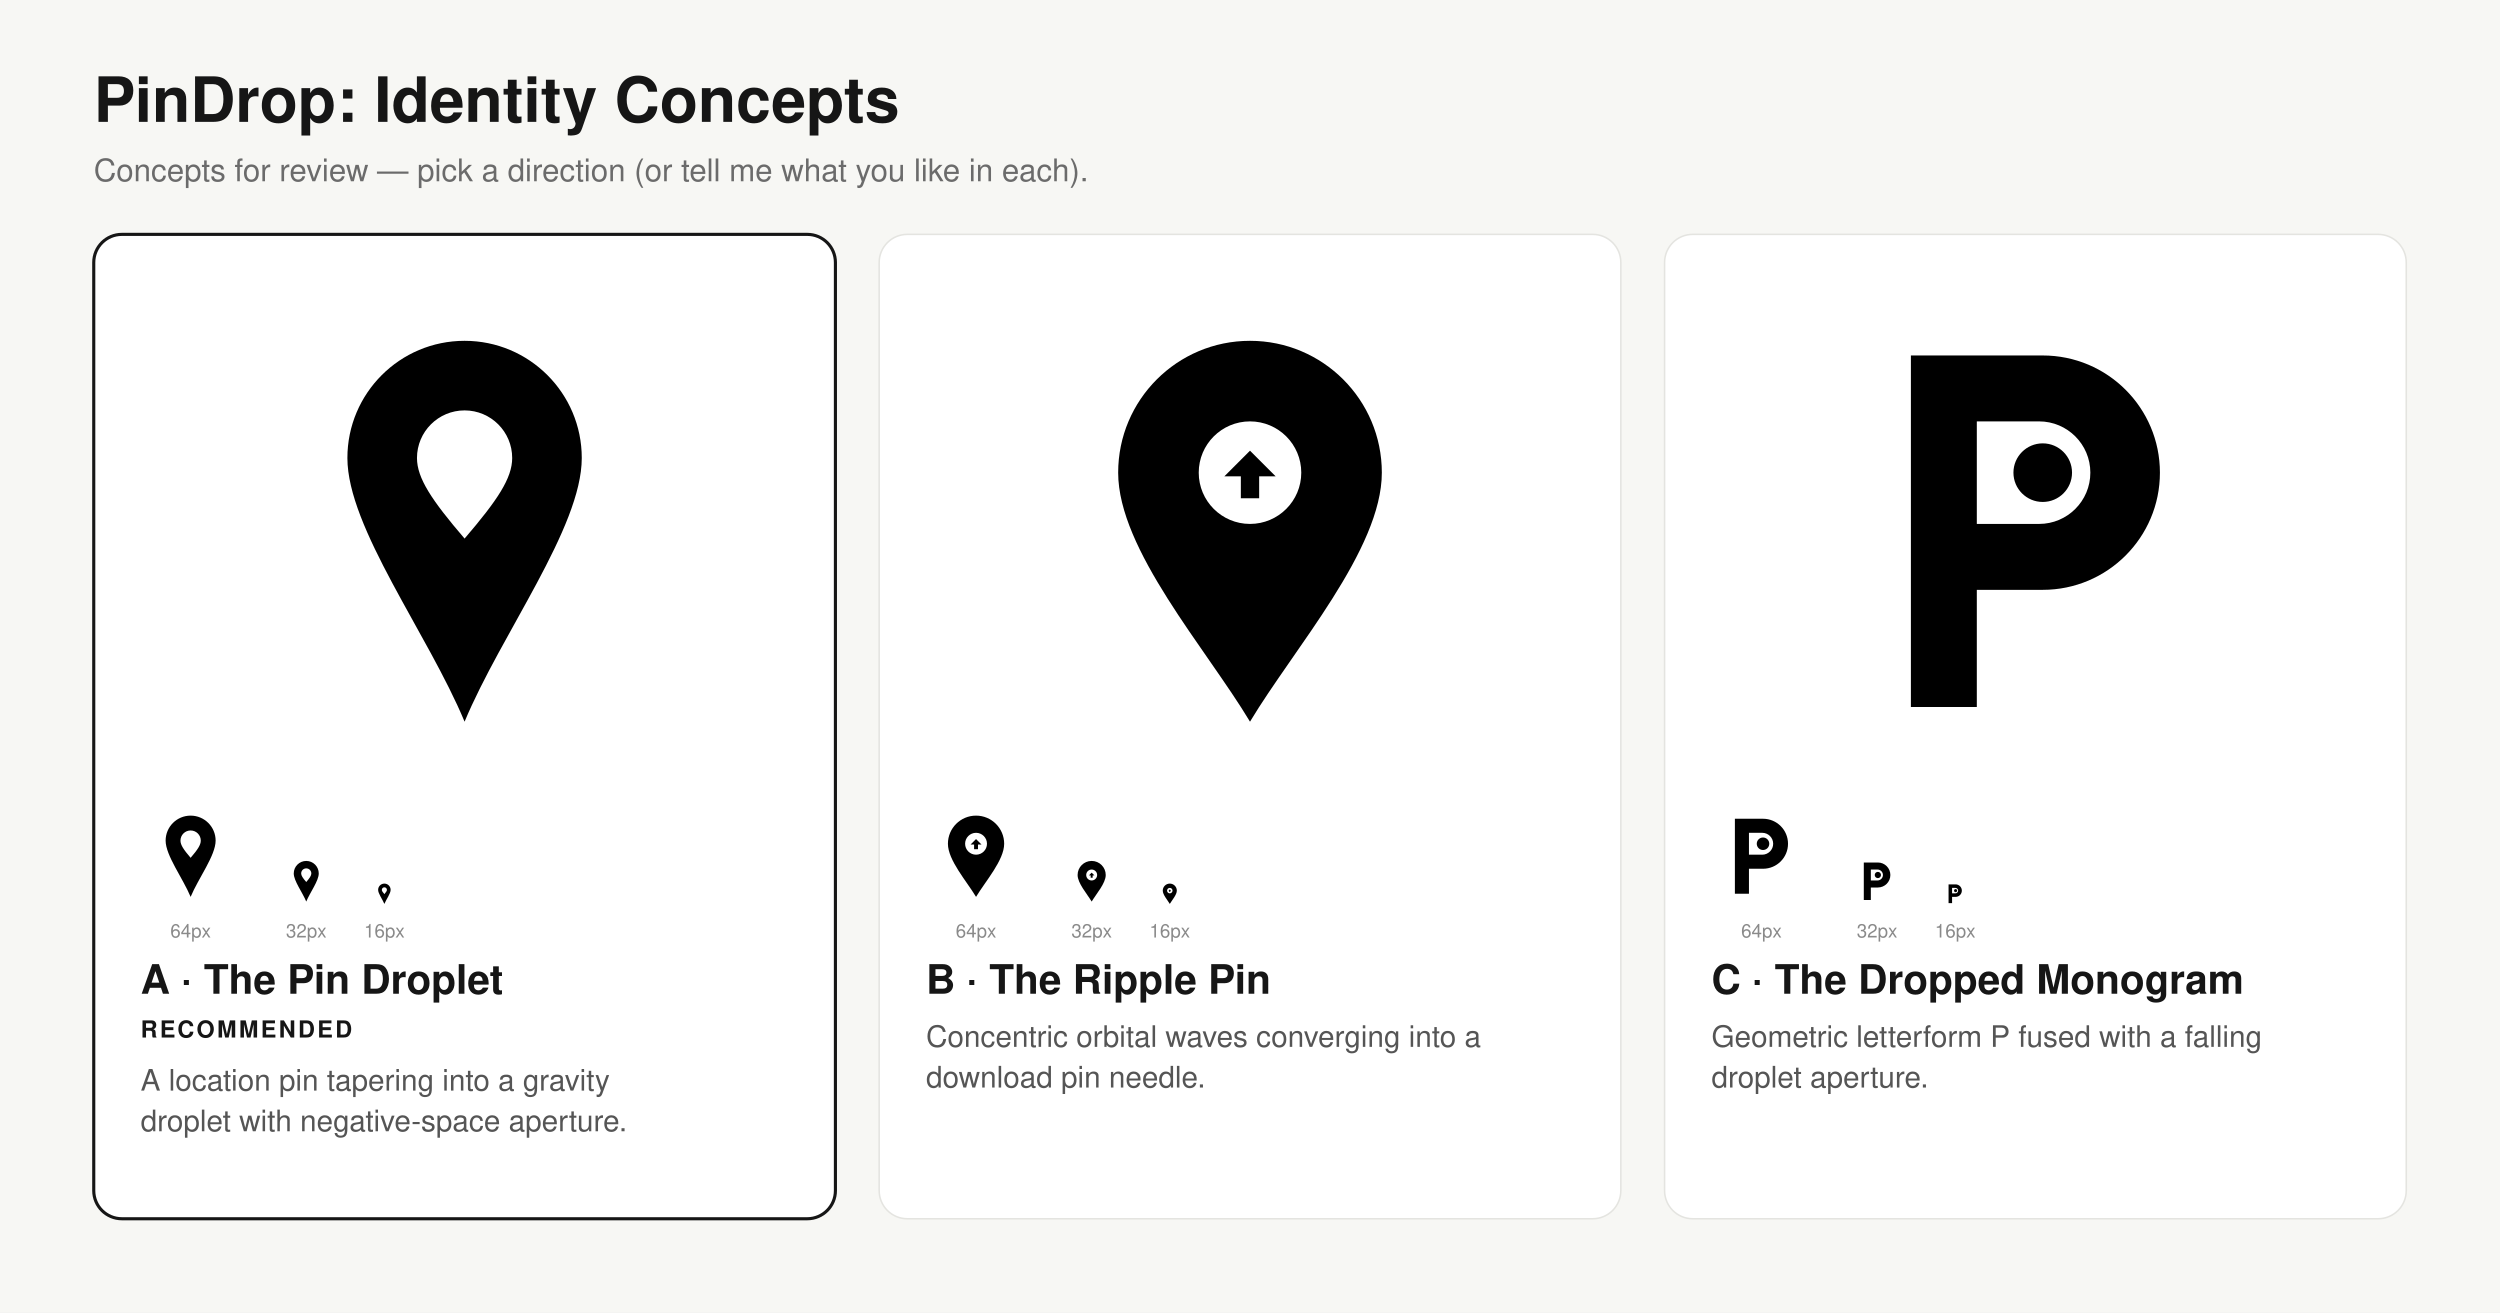
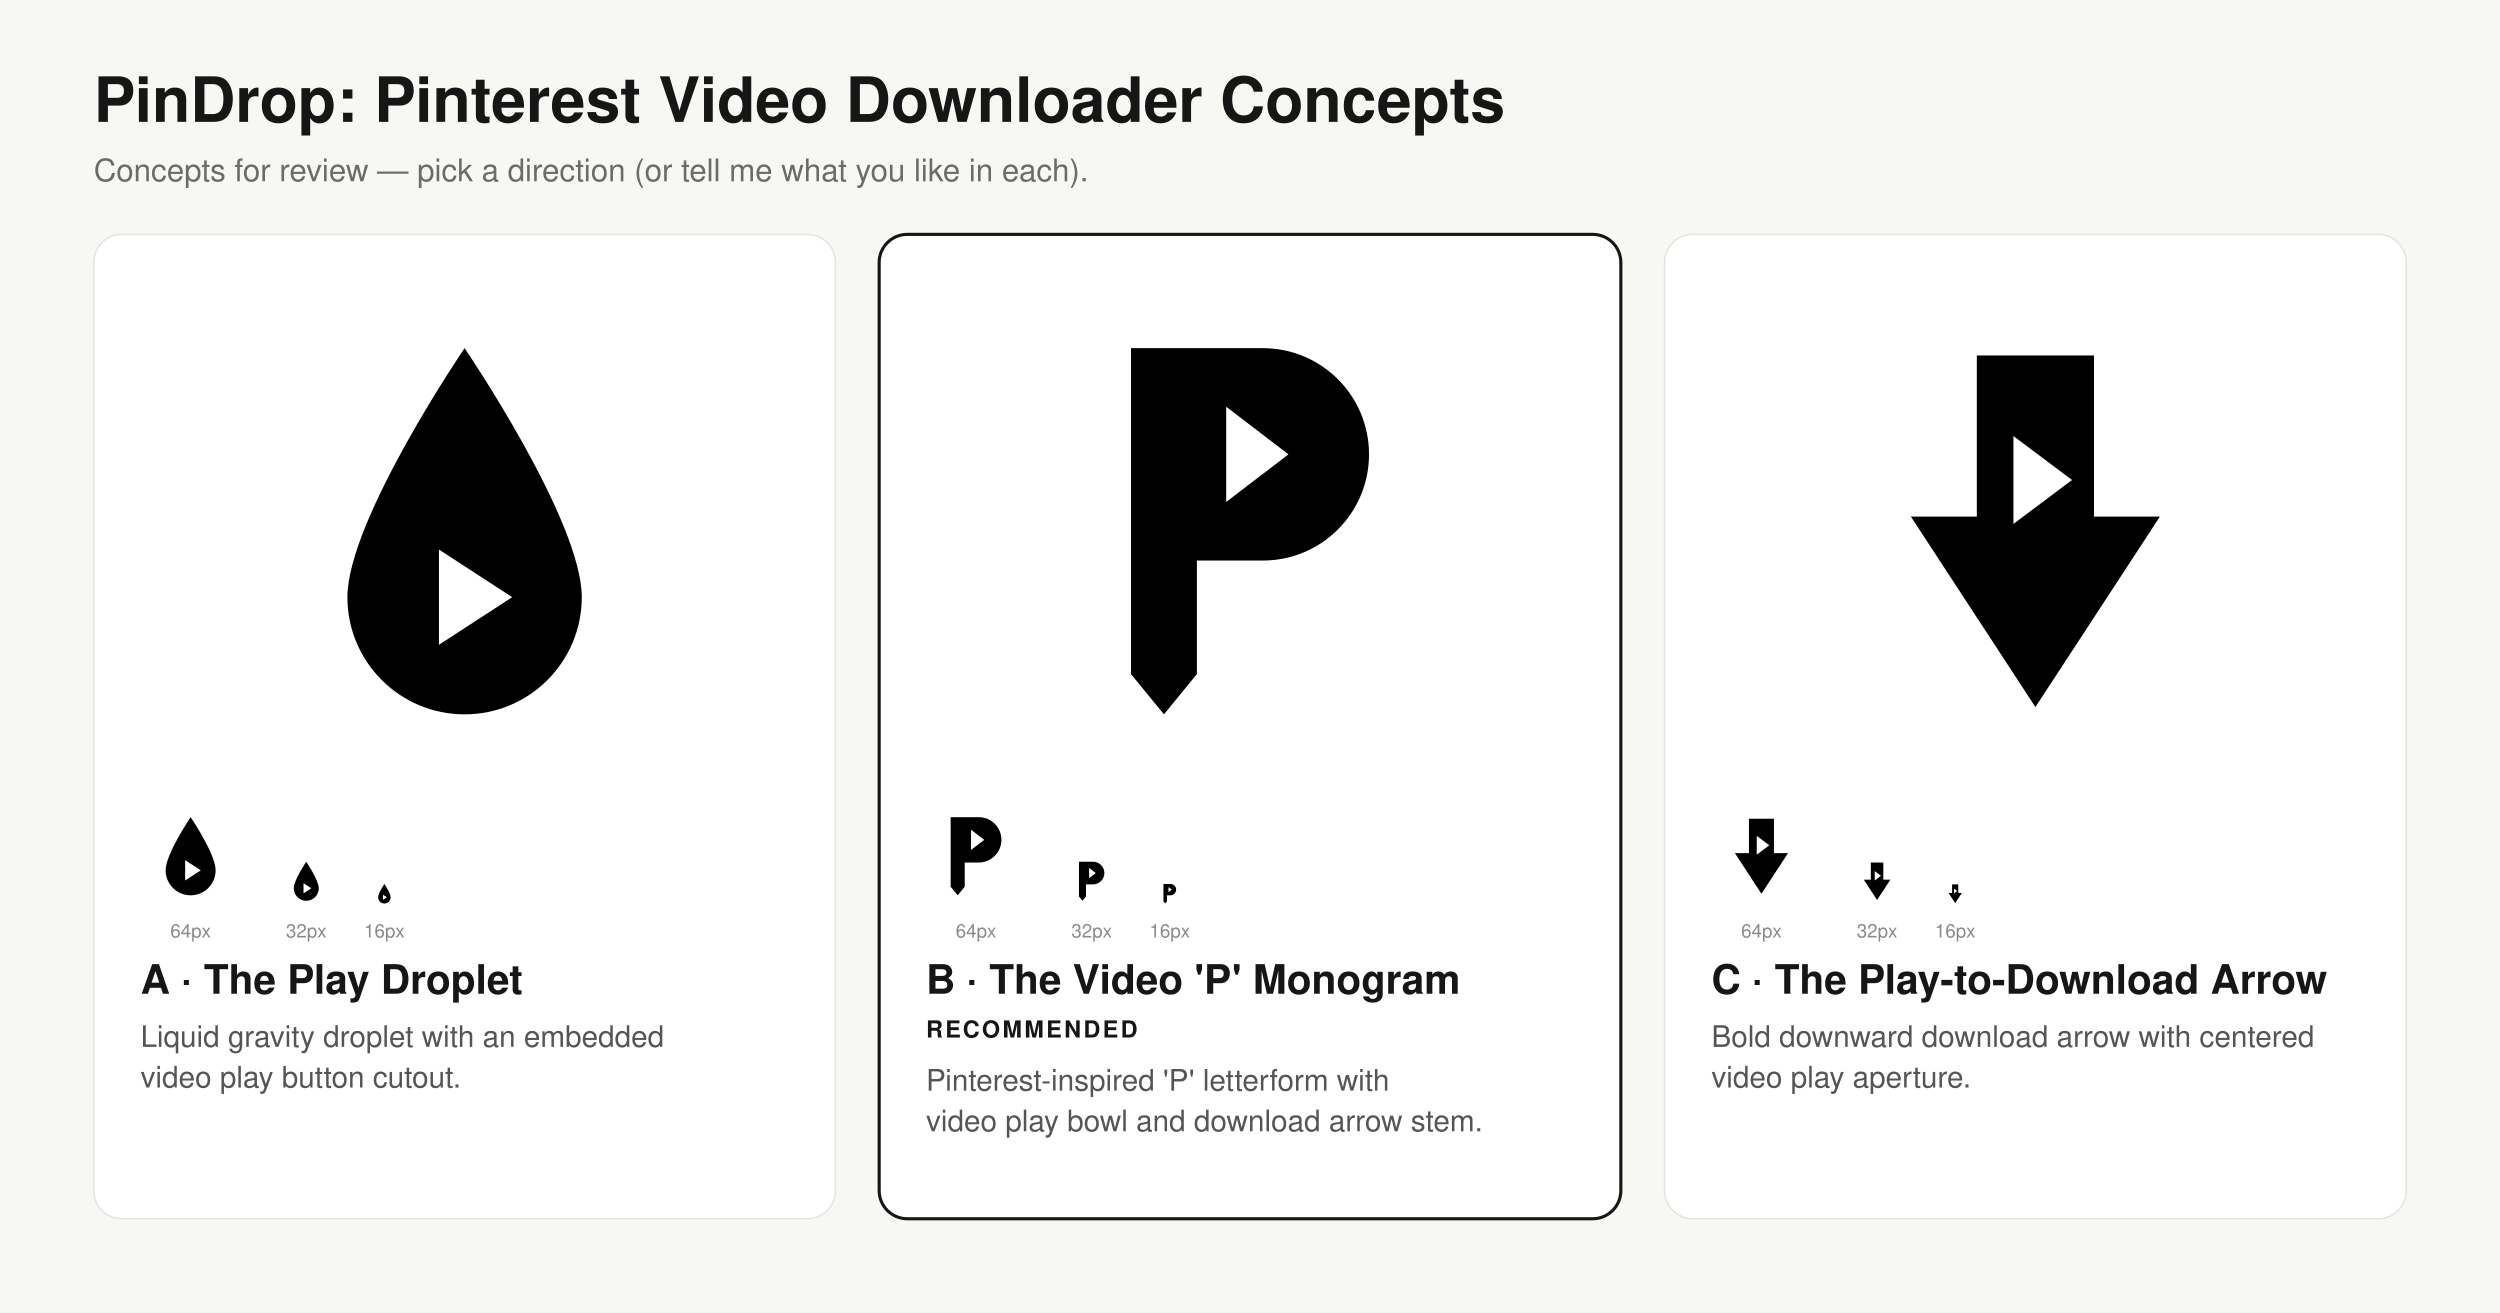
<svg xmlns="http://www.w3.org/2000/svg" width="1600" height="840" viewBox="0 0 1600 840">
  <rect width="1600" height="840" fill="#f7f7f4" />
-   <text x="60" y="78" font-family="system-ui,-apple-system,'Segoe UI',Helvetica,Arial,sans-serif" font-size="40" font-weight="700" fill="#161616">PinDrop: Identity Concepts</text>
+   <text x="60" y="78" font-family="system-ui,-apple-system,'Segoe UI',Helvetica,Arial,sans-serif" font-size="40" font-weight="700" fill="#161616">PinDrop: Pinterest Video Downloader Concepts</text>
  <text x="60" y="116" font-family="system-ui,-apple-system,'Segoe UI',Helvetica,Arial,sans-serif" font-size="20" fill="#6b6b6b">Concepts for review — pick a direction (or tell me what you like in each).</text>
-   <rect x="60" y="150" width="474.667" height="630" rx="18" fill="#fff" stroke="#161616" stroke-width="2" />
+   <rect x="60" y="150" width="474.667" height="630" rx="18" fill="#fff" stroke="#e4e4e0" stroke-width="1" />
  <g>
    <svg viewBox="0 0 256 256" x="90" y="190" width="414.667" height="300" preserveAspectRatio="xMidYMid meet">
-       <path fill="#000000" fill-rule="evenodd" d="M128,24 C163.346,24 192,52.654 192,88 C192,126 148,184 128,232 C108,184 64,126 64,88 C64,52.654 92.654,24 128,24 Z M128,62 C113.641,62 102,73.641 102,88 C102,99 110,111 128,132 C146,111 154,99 154,88 C154,73.641 142.359,62 128,62 Z" />
+       <path fill="#000000" fill-rule="evenodd" d="M128,28 C128,28 192,122 192,164 C192,199.346 163.346,228 128,228 C92.654,228 64,199.346 64,164 C64,122 128,28 128,28 Z M114,138 L154,164 L114,190 Z" />
    </svg>
  </g>
  <g>
    <svg viewBox="0 0 256 256" x="90" y="516" width="64" height="64" preserveAspectRatio="xMidYMid meet">
-       <path fill="#000000" fill-rule="evenodd" d="M128,24 C163.346,24 192,52.654 192,88 C192,126 148,184 128,232 C108,184 64,126 64,88 C64,52.654 92.654,24 128,24 Z M128,62 C113.641,62 102,73.641 102,88 C102,99 110,111 128,132 C146,111 154,99 154,88 C154,73.641 142.359,62 128,62 Z" />
+       <path fill="#000000" fill-rule="evenodd" d="M128,28 C128,28 192,122 192,164 C192,199.346 163.346,228 128,228 C92.654,228 64,199.346 64,164 C64,122 128,28 128,28 Z M114,138 L154,164 L114,190 Z" />
    </svg>
  </g>
  <text x="122" y="600" font-family="system-ui,-apple-system,'Segoe UI',Helvetica,Arial,sans-serif" font-size="12" fill="#8a8a8a" text-anchor="middle">64px</text>
  <g>
    <svg viewBox="0 0 256 256" x="180" y="548" width="32" height="32" preserveAspectRatio="xMidYMid meet">
-       <path fill="#000000" fill-rule="evenodd" d="M128,24 C163.346,24 192,52.654 192,88 C192,126 148,184 128,232 C108,184 64,126 64,88 C64,52.654 92.654,24 128,24 Z M128,62 C113.641,62 102,73.641 102,88 C102,99 110,111 128,132 C146,111 154,99 154,88 C154,73.641 142.359,62 128,62 Z" />
+       <path fill="#000000" fill-rule="evenodd" d="M128,28 C128,28 192,122 192,164 C192,199.346 163.346,228 128,228 C92.654,228 64,199.346 64,164 C64,122 128,28 128,28 Z M114,138 L154,164 L114,190 Z" />
    </svg>
  </g>
  <text x="196" y="600" font-family="system-ui,-apple-system,'Segoe UI',Helvetica,Arial,sans-serif" font-size="12" fill="#8a8a8a" text-anchor="middle">32px</text>
  <g>
    <svg viewBox="0 0 256 256" x="238" y="564" width="16" height="16" preserveAspectRatio="xMidYMid meet">
-       <path fill="#000000" fill-rule="evenodd" d="M128,24 C163.346,24 192,52.654 192,88 C192,126 148,184 128,232 C108,184 64,126 64,88 C64,52.654 92.654,24 128,24 Z M128,62 C113.641,62 102,73.641 102,88 C102,99 110,111 128,132 C146,111 154,99 154,88 C154,73.641 142.359,62 128,62 Z" />
+       <path fill="#000000" fill-rule="evenodd" d="M128,28 C128,28 192,122 192,164 C192,199.346 163.346,228 128,228 C92.654,228 64,199.346 64,164 C64,122 128,28 128,28 Z M114,138 L154,164 L114,190 Z" />
    </svg>
  </g>
  <text x="246" y="600" font-family="system-ui,-apple-system,'Segoe UI',Helvetica,Arial,sans-serif" font-size="12" fill="#8a8a8a" text-anchor="middle">16px</text>
-   <text x="90.0" y="636" font-family="system-ui,-apple-system,'Segoe UI',Helvetica,Arial,sans-serif" font-size="26" font-weight="700" fill="#161616">A · The Pin Droplet</text>
-   <text x="90.0" y="664" font-family="system-ui,-apple-system,'Segoe UI',Helvetica,Arial,sans-serif" font-size="15" font-weight="700" fill="#161616" letter-spacing="1.5">RECOMMENDED</text>
-   <text x="90.0" y="698" font-family="system-ui,-apple-system,'Segoe UI',Helvetica,Arial,sans-serif" font-size="19" fill="#555">A location pin tapering into a gravity</text>
-   <text x="90.0" y="724" font-family="system-ui,-apple-system,'Segoe UI',Helvetica,Arial,sans-serif" font-size="19" fill="#555">droplet with negative-space aperture.</text>
-   <rect x="562.667" y="150" width="474.667" height="630" rx="18" fill="#fff" stroke="#e4e4e0" stroke-width="1" />
+   <text x="90.0" y="636" font-family="system-ui,-apple-system,'Segoe UI',Helvetica,Arial,sans-serif" font-size="26" font-weight="700" fill="#161616">A · The Play Droplet</text>
+   <text x="90.0" y="670" font-family="system-ui,-apple-system,'Segoe UI',Helvetica,Arial,sans-serif" font-size="19" fill="#555">Liquid gravity droplet with an embedded</text>
+   <text x="90.0" y="696" font-family="system-ui,-apple-system,'Segoe UI',Helvetica,Arial,sans-serif" font-size="19" fill="#555">video play button cutout.</text>
+   <rect x="562.667" y="150" width="474.667" height="630" rx="18" fill="#fff" stroke="#161616" stroke-width="2" />
  <g>
    <svg viewBox="0 0 256 256" x="592.667" y="190" width="414.667" height="300" preserveAspectRatio="xMidYMid meet">
-       <path fill="#000000" fill-rule="evenodd" d="M128,24 C167.765,24 200,56.235 200,96 C200,138 152,192 128,232 C104,192 56,138 56,96 C56,56.235 88.235,24 128,24 Z M128,68 C112.536,68 100,80.536 100,96 C100,111.464 112.536,124 128,124 C143.464,124 156,111.464 156,96 C156,80.536 143.464,68 128,68 Z M128,84 L142,98 L133,98 L133,110 L123,110 L123,98 L114,98 Z" />
+       <path fill="#000000" fill-rule="evenodd" d="M63,28 L135,28 C167.033,28 193,53.967 193,86 C193,118.033 167.033,144 135,144 L99,144 L99,206 L81,228 L63,206 Z M115,60 L149,86 L115,112 Z" />
    </svg>
  </g>
  <g>
    <svg viewBox="0 0 256 256" x="592.667" y="516" width="64" height="64" preserveAspectRatio="xMidYMid meet">
-       <path fill="#000000" fill-rule="evenodd" d="M128,24 C167.765,24 200,56.235 200,96 C200,138 152,192 128,232 C104,192 56,138 56,96 C56,56.235 88.235,24 128,24 Z M128,68 C112.536,68 100,80.536 100,96 C100,111.464 112.536,124 128,124 C143.464,124 156,111.464 156,96 C156,80.536 143.464,68 128,68 Z M128,84 L142,98 L133,98 L133,110 L123,110 L123,98 L114,98 Z" />
+       <path fill="#000000" fill-rule="evenodd" d="M63,28 L135,28 C167.033,28 193,53.967 193,86 C193,118.033 167.033,144 135,144 L99,144 L99,206 L81,228 L63,206 Z M115,60 L149,86 L115,112 Z" />
    </svg>
  </g>
  <text x="624.667" y="600" font-family="system-ui,-apple-system,'Segoe UI',Helvetica,Arial,sans-serif" font-size="12" fill="#8a8a8a" text-anchor="middle">64px</text>
  <g>
    <svg viewBox="0 0 256 256" x="682.667" y="548" width="32" height="32" preserveAspectRatio="xMidYMid meet">
-       <path fill="#000000" fill-rule="evenodd" d="M128,24 C167.765,24 200,56.235 200,96 C200,138 152,192 128,232 C104,192 56,138 56,96 C56,56.235 88.235,24 128,24 Z M128,68 C112.536,68 100,80.536 100,96 C100,111.464 112.536,124 128,124 C143.464,124 156,111.464 156,96 C156,80.536 143.464,68 128,68 Z M128,84 L142,98 L133,98 L133,110 L123,110 L123,98 L114,98 Z" />
+       <path fill="#000000" fill-rule="evenodd" d="M63,28 L135,28 C167.033,28 193,53.967 193,86 C193,118.033 167.033,144 135,144 L99,144 L99,206 L81,228 L63,206 Z M115,60 L149,86 L115,112 Z" />
    </svg>
  </g>
  <text x="698.667" y="600" font-family="system-ui,-apple-system,'Segoe UI',Helvetica,Arial,sans-serif" font-size="12" fill="#8a8a8a" text-anchor="middle">32px</text>
  <g>
    <svg viewBox="0 0 256 256" x="740.667" y="564" width="16" height="16" preserveAspectRatio="xMidYMid meet">
-       <path fill="#000000" fill-rule="evenodd" d="M128,24 C167.765,24 200,56.235 200,96 C200,138 152,192 128,232 C104,192 56,138 56,96 C56,56.235 88.235,24 128,24 Z M128,68 C112.536,68 100,80.536 100,96 C100,111.464 112.536,124 128,124 C143.464,124 156,111.464 156,96 C156,80.536 143.464,68 128,68 Z M128,84 L142,98 L133,98 L133,110 L123,110 L123,98 L114,98 Z" />
+       <path fill="#000000" fill-rule="evenodd" d="M63,28 L135,28 C167.033,28 193,53.967 193,86 C193,118.033 167.033,144 135,144 L99,144 L99,206 L81,228 L63,206 Z M115,60 L149,86 L115,112 Z" />
    </svg>
  </g>
  <text x="748.667" y="600" font-family="system-ui,-apple-system,'Segoe UI',Helvetica,Arial,sans-serif" font-size="12" fill="#8a8a8a" text-anchor="middle">16px</text>
-   <text x="592.667" y="636" font-family="system-ui,-apple-system,'Segoe UI',Helvetica,Arial,sans-serif" font-size="26" font-weight="700" fill="#161616">B · The Ripple Pin</text>
-   <text x="592.667" y="670" font-family="system-ui,-apple-system,'Segoe UI',Helvetica,Arial,sans-serif" font-size="19" fill="#555">Concentric orbital waves converging into a</text>
-   <text x="592.667" y="696" font-family="system-ui,-apple-system,'Segoe UI',Helvetica,Arial,sans-serif" font-size="19" fill="#555">download pin needle.</text>
+   <text x="592.667" y="636" font-family="system-ui,-apple-system,'Segoe UI',Helvetica,Arial,sans-serif" font-size="26" font-weight="700" fill="#161616">B · The Video 'P' Monogram</text>
+   <text x="592.667" y="664" font-family="system-ui,-apple-system,'Segoe UI',Helvetica,Arial,sans-serif" font-size="15" font-weight="700" fill="#161616" letter-spacing="1.5">RECOMMENDED</text>
+   <text x="592.667" y="698" font-family="system-ui,-apple-system,'Segoe UI',Helvetica,Arial,sans-serif" font-size="19" fill="#555">Pinterest-inspired 'P' letterform with</text>
+   <text x="592.667" y="724" font-family="system-ui,-apple-system,'Segoe UI',Helvetica,Arial,sans-serif" font-size="19" fill="#555">video play bowl and download arrow stem.</text>
  <rect x="1065.33" y="150" width="474.667" height="630" rx="18" fill="#fff" stroke="#e4e4e0" stroke-width="1" />
  <g>
    <svg viewBox="0 0 256 256" x="1095.33" y="190" width="414.667" height="300" preserveAspectRatio="xMidYMid meet">
-       <path fill="#000000" fill-rule="evenodd" d="M60,32 L132,32 C167.346,32 196,60.654 196,96 C196,131.346 167.346,160 132,160 L96,160 L96,224 L60,224 Z M96,68 L96,124 L130,124 C145.464,124 158,111.464 158,96 C158,80.536 145.464,68 130,68 Z M132,80 C140.837,80 148,87.163 148,96 C148,104.837 140.837,112 132,112 C123.163,112 116,104.837 116,96 C116,87.163 123.163,80 132,80 Z" />
+       <path fill="#000000" fill-rule="evenodd" d="M96,32 L160,32 L160,120 L196,120 L128,224 L60,120 L96,120 Z M116,76 L148,100 L116,124 Z" />
    </svg>
  </g>
  <g>
    <svg viewBox="0 0 256 256" x="1095.33" y="516" width="64" height="64" preserveAspectRatio="xMidYMid meet">
-       <path fill="#000000" fill-rule="evenodd" d="M60,32 L132,32 C167.346,32 196,60.654 196,96 C196,131.346 167.346,160 132,160 L96,160 L96,224 L60,224 Z M96,68 L96,124 L130,124 C145.464,124 158,111.464 158,96 C158,80.536 145.464,68 130,68 Z M132,80 C140.837,80 148,87.163 148,96 C148,104.837 140.837,112 132,112 C123.163,112 116,104.837 116,96 C116,87.163 123.163,80 132,80 Z" />
+       <path fill="#000000" fill-rule="evenodd" d="M96,32 L160,32 L160,120 L196,120 L128,224 L60,120 L96,120 Z M116,76 L148,100 L116,124 Z" />
    </svg>
  </g>
  <text x="1127.33" y="600" font-family="system-ui,-apple-system,'Segoe UI',Helvetica,Arial,sans-serif" font-size="12" fill="#8a8a8a" text-anchor="middle">64px</text>
  <g>
    <svg viewBox="0 0 256 256" x="1185.33" y="548" width="32" height="32" preserveAspectRatio="xMidYMid meet">
-       <path fill="#000000" fill-rule="evenodd" d="M60,32 L132,32 C167.346,32 196,60.654 196,96 C196,131.346 167.346,160 132,160 L96,160 L96,224 L60,224 Z M96,68 L96,124 L130,124 C145.464,124 158,111.464 158,96 C158,80.536 145.464,68 130,68 Z M132,80 C140.837,80 148,87.163 148,96 C148,104.837 140.837,112 132,112 C123.163,112 116,104.837 116,96 C116,87.163 123.163,80 132,80 Z" />
+       <path fill="#000000" fill-rule="evenodd" d="M96,32 L160,32 L160,120 L196,120 L128,224 L60,120 L96,120 Z M116,76 L148,100 L116,124 Z" />
    </svg>
  </g>
  <text x="1201.33" y="600" font-family="system-ui,-apple-system,'Segoe UI',Helvetica,Arial,sans-serif" font-size="12" fill="#8a8a8a" text-anchor="middle">32px</text>
  <g>
    <svg viewBox="0 0 256 256" x="1243.33" y="564" width="16" height="16" preserveAspectRatio="xMidYMid meet">
-       <path fill="#000000" fill-rule="evenodd" d="M60,32 L132,32 C167.346,32 196,60.654 196,96 C196,131.346 167.346,160 132,160 L96,160 L96,224 L60,224 Z M96,68 L96,124 L130,124 C145.464,124 158,111.464 158,96 C158,80.536 145.464,68 130,68 Z M132,80 C140.837,80 148,87.163 148,96 C148,104.837 140.837,112 132,112 C123.163,112 116,104.837 116,96 C116,87.163 123.163,80 132,80 Z" />
+       <path fill="#000000" fill-rule="evenodd" d="M96,32 L160,32 L160,120 L196,120 L128,224 L60,120 L96,120 Z M116,76 L148,100 L116,124 Z" />
    </svg>
  </g>
  <text x="1251.33" y="600" font-family="system-ui,-apple-system,'Segoe UI',Helvetica,Arial,sans-serif" font-size="12" fill="#8a8a8a" text-anchor="middle">16px</text>
-   <text x="1095.333" y="636" font-family="system-ui,-apple-system,'Segoe UI',Helvetica,Arial,sans-serif" font-size="26" font-weight="700" fill="#161616">C · The Dropped Monogram</text>
-   <text x="1095.333" y="670" font-family="system-ui,-apple-system,'Segoe UI',Helvetica,Arial,sans-serif" font-size="19" fill="#555">Geometric letterform P fused with a falling</text>
-   <text x="1095.333" y="696" font-family="system-ui,-apple-system,'Segoe UI',Helvetica,Arial,sans-serif" font-size="19" fill="#555">droplet aperture.</text>
+   <text x="1095.333" y="636" font-family="system-ui,-apple-system,'Segoe UI',Helvetica,Arial,sans-serif" font-size="26" font-weight="700" fill="#161616">C · The Play-to-Download Arrow</text>
+   <text x="1095.333" y="670" font-family="system-ui,-apple-system,'Segoe UI',Helvetica,Arial,sans-serif" font-size="19" fill="#555">Bold downward download arrow with centered</text>
+   <text x="1095.333" y="696" font-family="system-ui,-apple-system,'Segoe UI',Helvetica,Arial,sans-serif" font-size="19" fill="#555">video play aperture.</text>
</svg>
